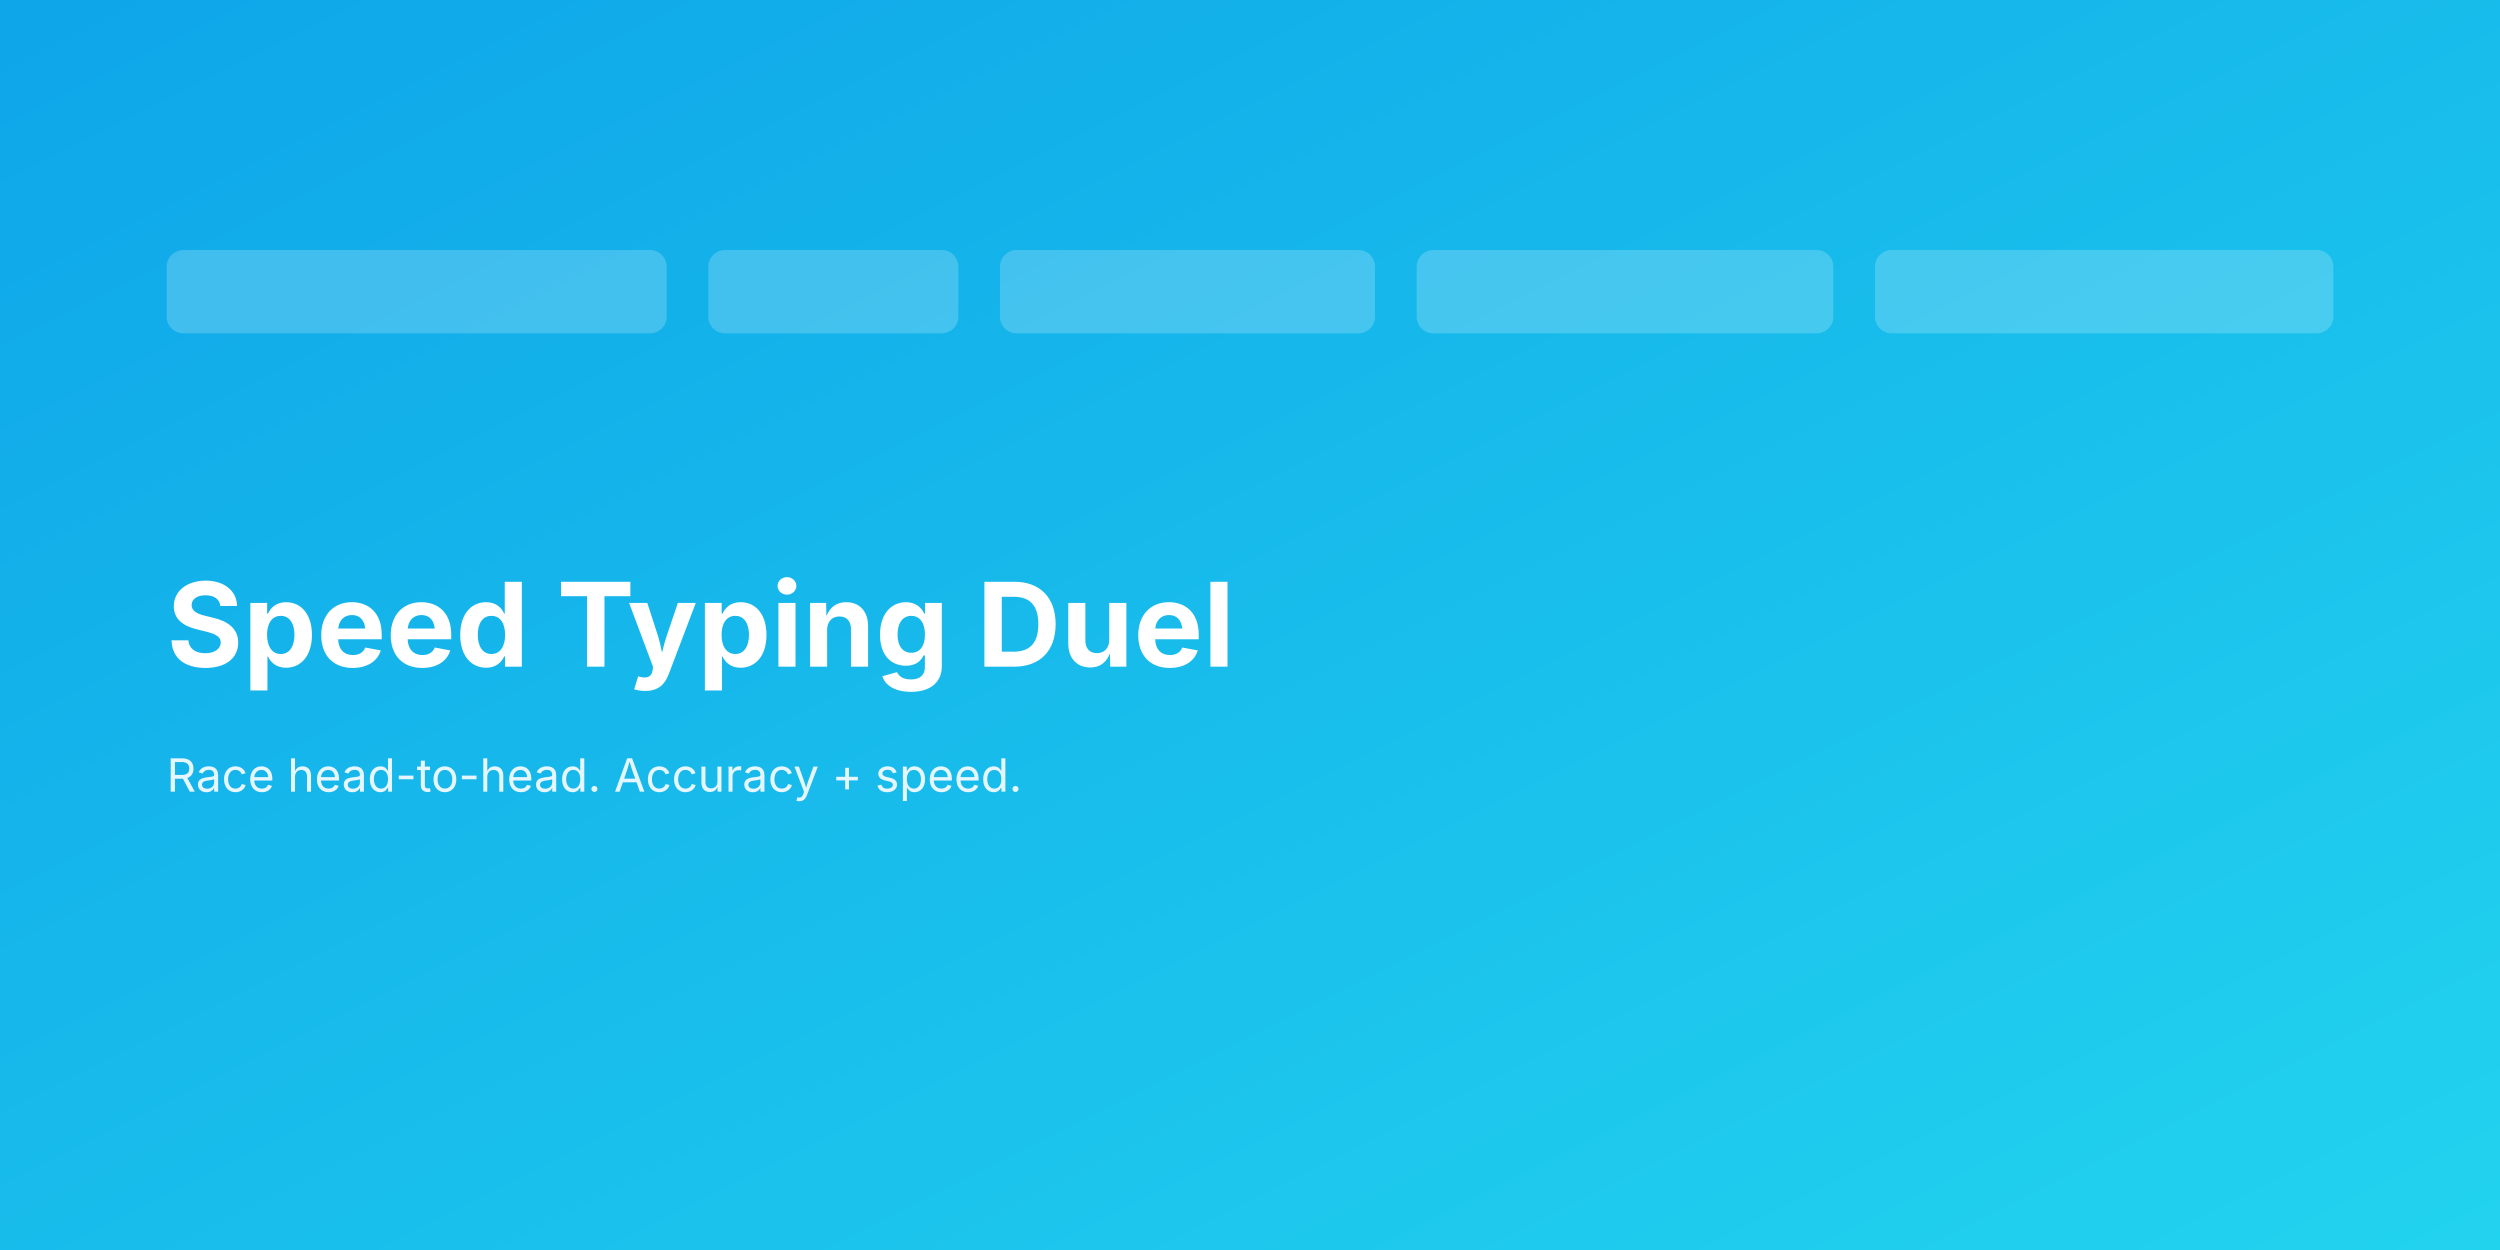
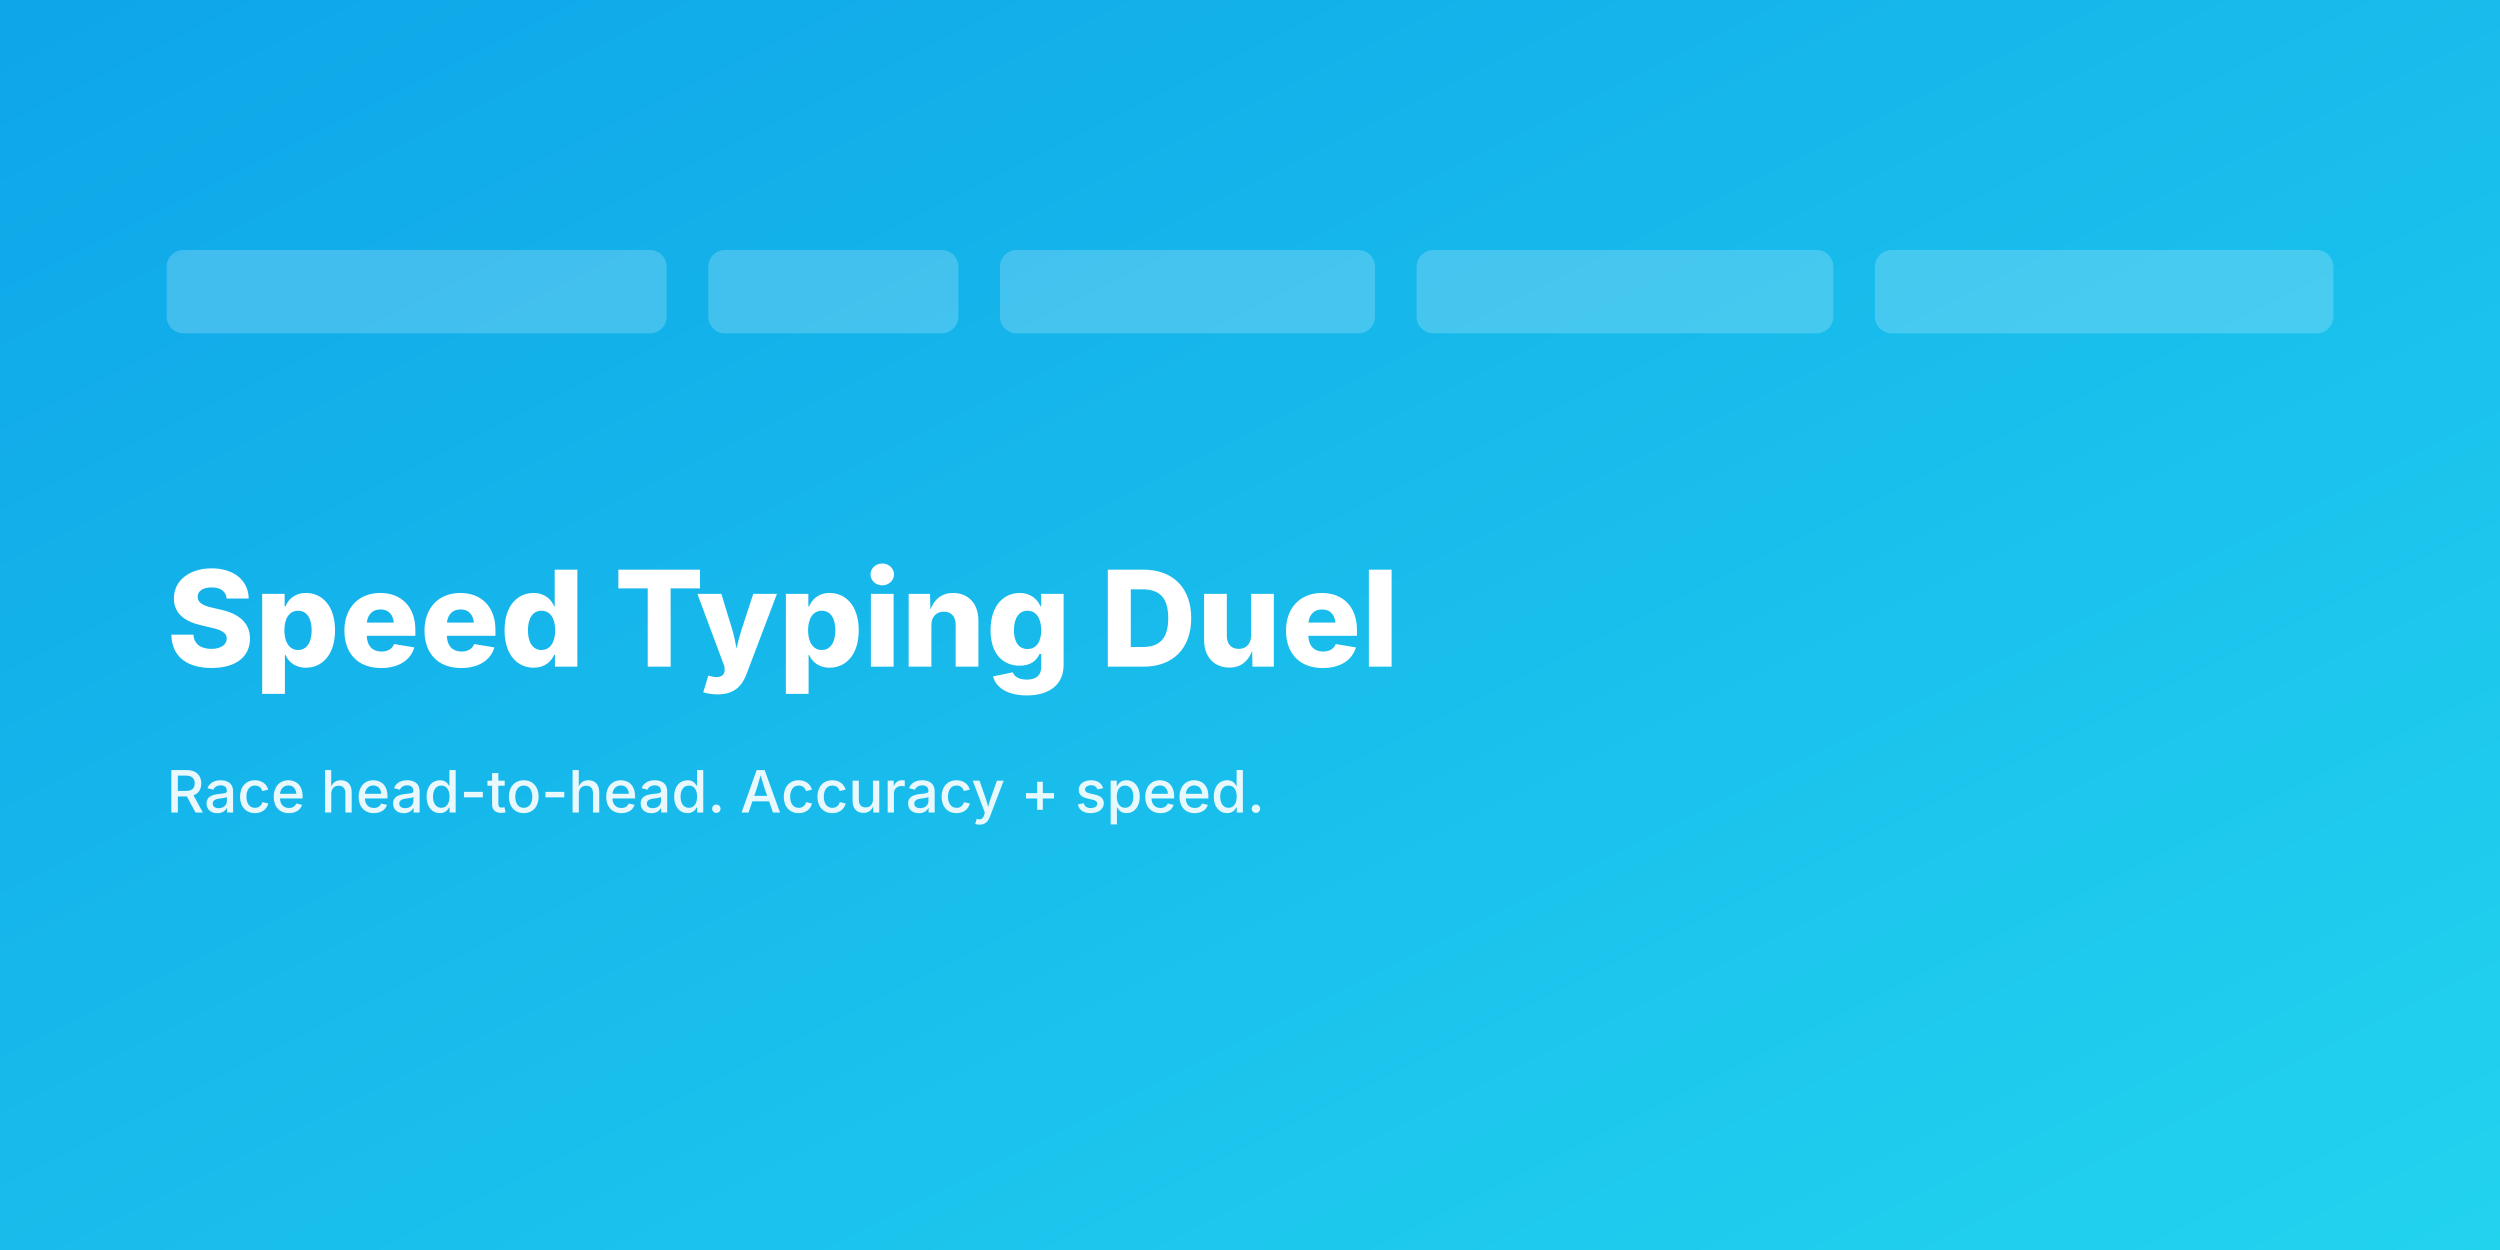
<svg xmlns="http://www.w3.org/2000/svg" width="1200" height="600" viewBox="0 0 1200 600">
  <defs>
    <linearGradient id="g" x1="0" x2="1" y1="0" y2="1">
      <stop offset="0%" stop-color="#0ea5e9" />
      <stop offset="100%" stop-color="#22d3ee" />
    </linearGradient>
  </defs>
  <rect width="1200" height="600" fill="url(#g)" />
  <g fill="#fff" fill-opacity="0.2">
    <rect x="80" y="120" width="240" height="40" rx="8" />
    <rect x="340" y="120" width="120" height="40" rx="8" />
    <rect x="480" y="120" width="180" height="40" rx="8" />
    <rect x="680" y="120" width="200" height="40" rx="8" />
    <rect x="900" y="120" width="220" height="40" rx="8" />
  </g>
-   <text x="80" y="320" font-family="Inter, Segoe UI, Arial, sans-serif" font-size="56" font-weight="700" fill="#ffffff">Speed Typing Duel</text>
-   <text x="80" y="380" font-family="Inter, Segoe UI, Arial, sans-serif" font-size="22" fill="#e6f6ff">Race head-to-head. Accuracy + speed.</text>
+   <text x="80" y="320" font-family="Inter, Segoe UI, Arial, sans-serif" font-size="64" font-weight="800" fill="#ffffff">Speed Typing Duel</text>
+   <text x="80" y="390" font-family="Inter, Segoe UI, Arial, sans-serif" font-size="28" font-weight="500" fill="#ffffff" fill-opacity="0.9">Race head-to-head. Accuracy + speed.</text>
</svg>
